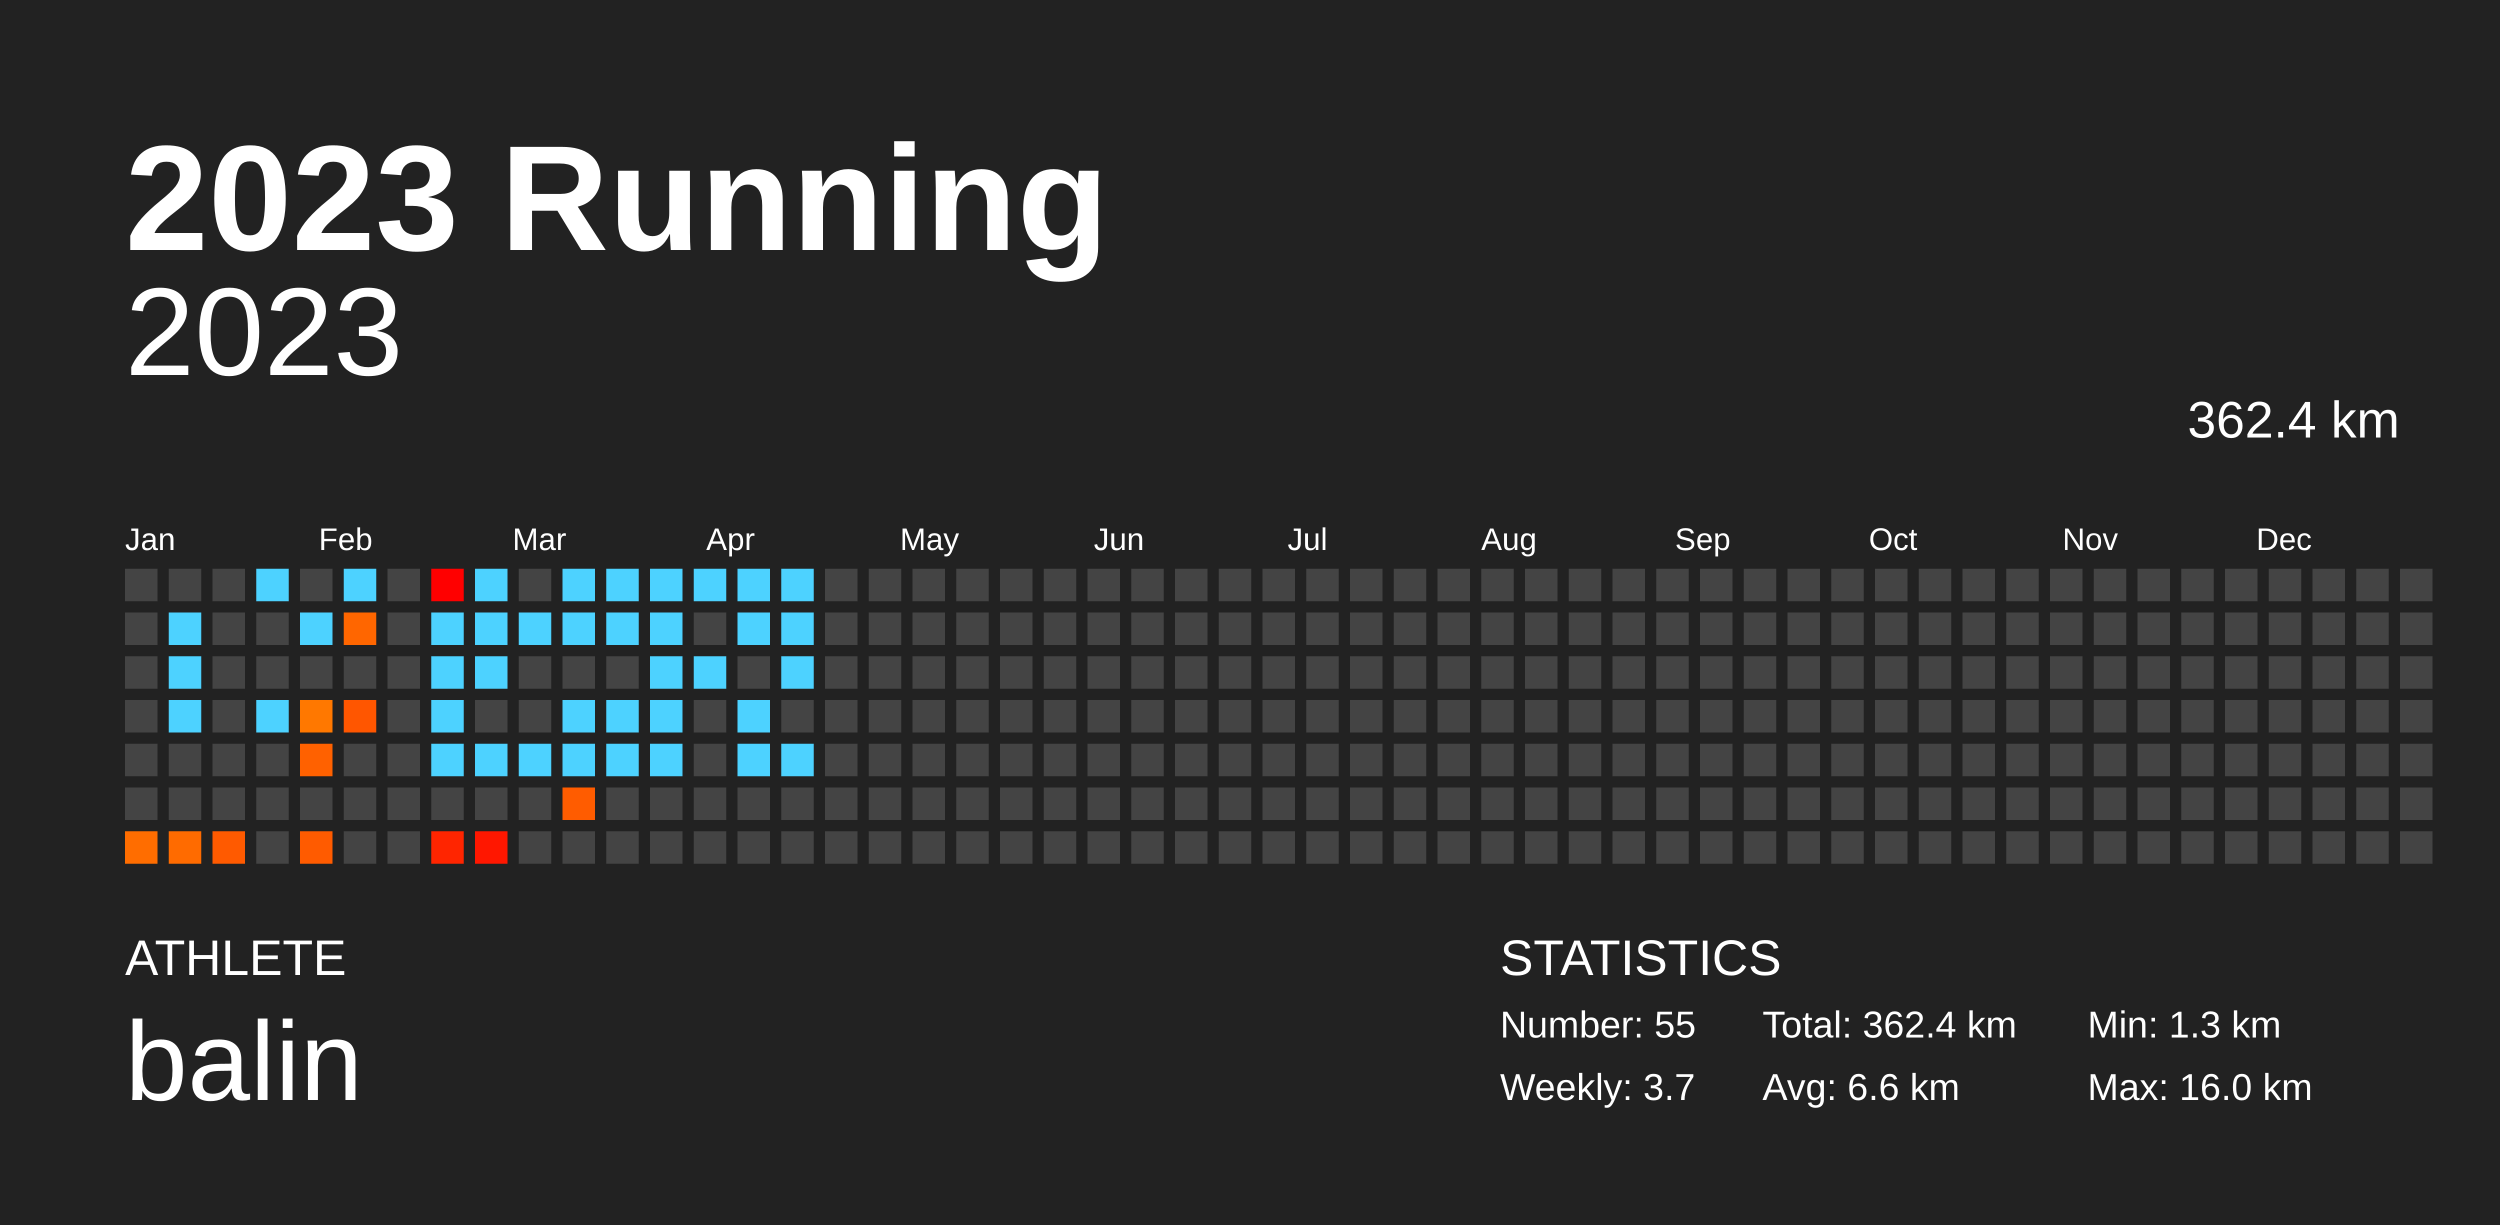
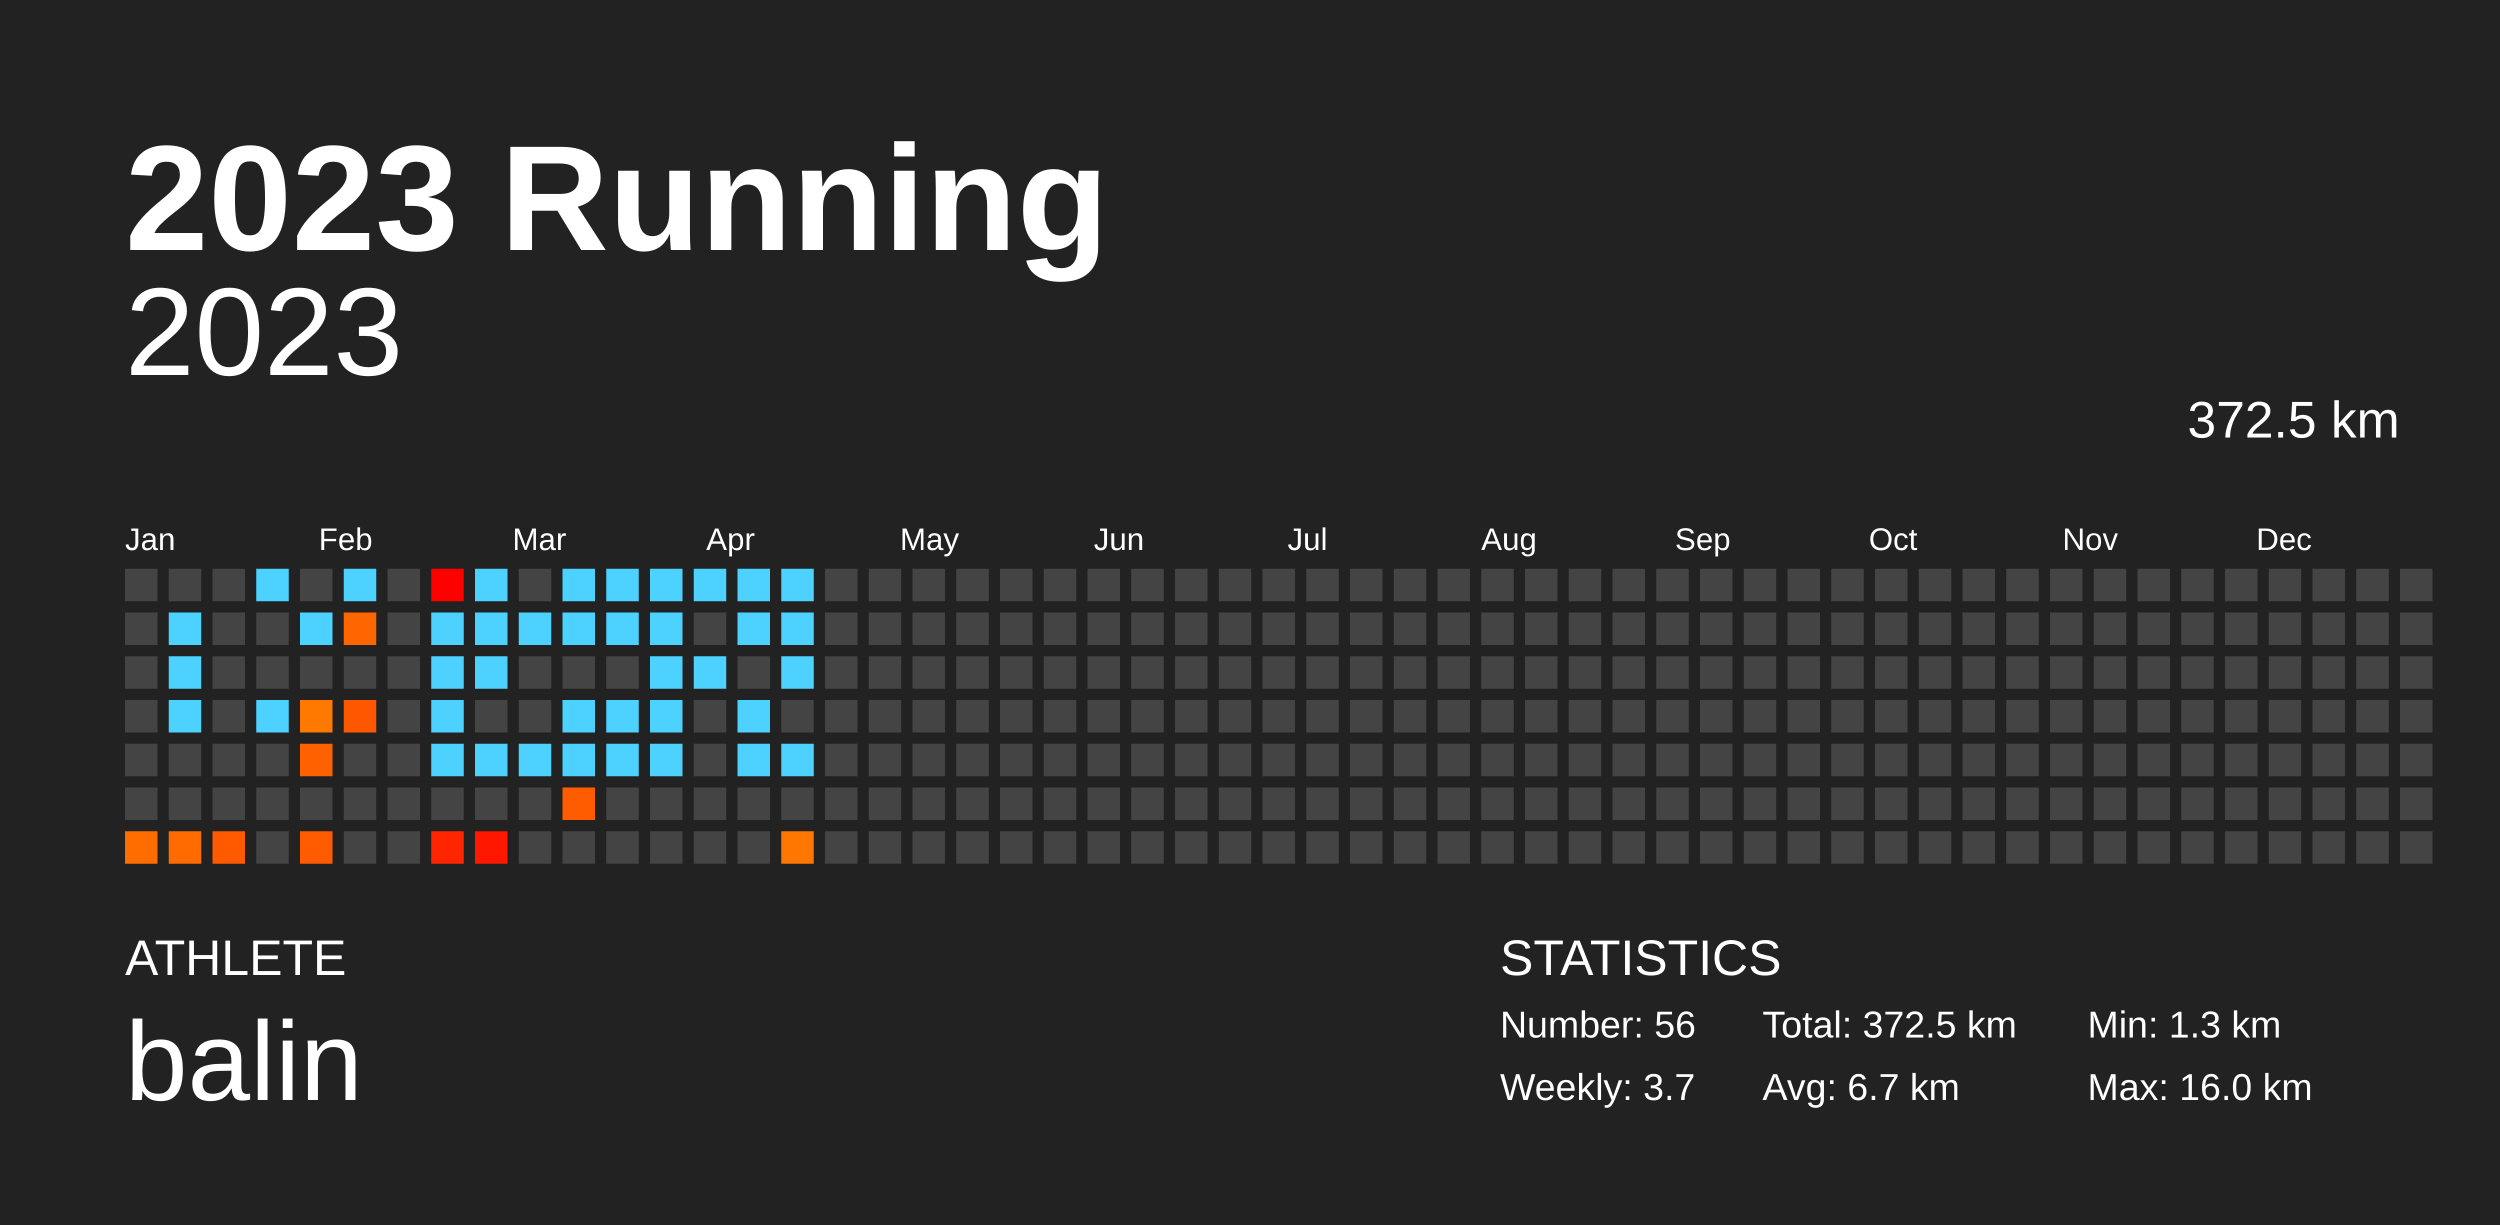
<svg xmlns="http://www.w3.org/2000/svg" baseProfile="full" height="98mm" version="1.1" viewBox="0,0,200,98" width="200mm">
  <defs />
  <rect fill="#222222" height="98" width="200" x="0" y="0" />
  <text fill="#FFFFFF" style="font-size:12px; font-family:Arial; font-weight:bold;" x="10" y="20">2023 Running</text>
  <text fill="#FFFFFF" style="font-size:4px; font-family:Arial" x="10" y="78">ATHLETE</text>
  <text fill="#FFFFFF" style="font-size:9px; font-family:Arial" x="10" y="88">balin</text>
  <text fill="#FFFFFF" style="font-size:4px; font-family:Arial" x="120" y="78">STATISTICS</text>
-   <text fill="#FFFFFF" style="font-size:3px; font-family:Arial" x="120" y="83">Number: 55</text>
+   <text fill="#FFFFFF" style="font-size:3px; font-family:Arial" x="120" y="83">Number: 56</text>
  <text fill="#FFFFFF" style="font-size:3px; font-family:Arial" x="120" y="88">Weekly: 3.7</text>
-   <text fill="#FFFFFF" style="font-size:3px; font-family:Arial" x="141" y="83">Total: 362.4 km</text>
-   <text fill="#FFFFFF" style="font-size:3px; font-family:Arial" x="141" y="88">Avg: 6.6 km</text>
+   <text fill="#FFFFFF" style="font-size:3px; font-family:Arial" x="141" y="83">Total: 372.5 km</text>
+   <text fill="#FFFFFF" style="font-size:3px; font-family:Arial" x="141" y="88">Avg: 6.7 km</text>
  <text fill="#FFFFFF" style="font-size:3px; font-family:Arial" x="167" y="83">Min: 1.3 km</text>
  <text fill="#FFFFFF" style="font-size:3px; font-family:Arial" x="167" y="88">Max: 16.0 km</text>
  <text alignment-baseline="hanging" fill="#FFFFFF" style="font-size:10.0px; font-family:Arial;" x="10" y="30">2023</text>
-   <text alignment-baseline="hanging" fill="#FFFFFF" style="font-size:4.125px; font-family:Arial;" x="175" y="35">362.4 km</text>
+   <text alignment-baseline="hanging" fill="#FFFFFF" style="font-size:4.125px; font-family:Arial;" x="175" y="35">372.5 km</text>
  <text fill="#FFFFFF" style="font-size:2.5px; font-family:Arial" x="10.0" y="44">Jan</text>
  <text fill="#FFFFFF" style="font-size:2.5px; font-family:Arial" x="25.5" y="44">Feb</text>
  <text fill="#FFFFFF" style="font-size:2.5px; font-family:Arial" x="41.0" y="44">Mar</text>
  <text fill="#FFFFFF" style="font-size:2.5px; font-family:Arial" x="56.5" y="44">Apr</text>
  <text fill="#FFFFFF" style="font-size:2.5px; font-family:Arial" x="72.0" y="44">May</text>
  <text fill="#FFFFFF" style="font-size:2.5px; font-family:Arial" x="87.5" y="44">Jun</text>
  <text fill="#FFFFFF" style="font-size:2.5px; font-family:Arial" x="103.0" y="44">Jul</text>
  <text fill="#FFFFFF" style="font-size:2.5px; font-family:Arial" x="118.5" y="44">Aug</text>
  <text fill="#FFFFFF" style="font-size:2.5px; font-family:Arial" x="134.0" y="44">Sep</text>
  <text fill="#FFFFFF" style="font-size:2.5px; font-family:Arial" x="149.5" y="44">Oct</text>
  <text fill="#FFFFFF" style="font-size:2.5px; font-family:Arial" x="165.0" y="44">Nov</text>
  <text fill="#FFFFFF" style="font-size:2.5px; font-family:Arial" x="180.5" y="44">Dec</text>
  <rect fill="#444444" height="2.6" width="2.6" x="10.0" y="45.5" />
  <rect fill="#444444" height="2.6" width="2.6" x="10.0" y="49.0" />
  <rect fill="#444444" height="2.6" width="2.6" x="10.0" y="52.5" />
  <rect fill="#444444" height="2.6" width="2.6" x="10.0" y="56.0" />
  <rect fill="#444444" height="2.6" width="2.6" x="10.0" y="59.5" />
  <rect fill="#444444" height="2.6" width="2.6" x="10.0" y="63.0" />
  <rect fill="#ff6d00" height="2.6" width="2.6" x="10.0" y="66.5" />
  <rect fill="#444444" height="2.6" width="2.6" x="13.5" y="45.5" />
  <rect fill="#4dd2ff" height="2.6" width="2.6" x="13.5" y="49.0" />
  <rect fill="#4dd2ff" height="2.6" width="2.6" x="13.5" y="52.5" />
  <rect fill="#4dd2ff" height="2.6" width="2.6" x="13.5" y="56.0" />
  <rect fill="#444444" height="2.6" width="2.6" x="13.5" y="59.5" />
  <rect fill="#444444" height="2.6" width="2.6" x="13.5" y="63.0" />
  <rect fill="#ff6b00" height="2.6" width="2.6" x="13.5" y="66.5" />
  <rect fill="#444444" height="2.6" width="2.6" x="17.0" y="45.5" />
  <rect fill="#444444" height="2.6" width="2.6" x="17.0" y="49.0" />
  <rect fill="#444444" height="2.6" width="2.6" x="17.0" y="52.5" />
  <rect fill="#444444" height="2.6" width="2.6" x="17.0" y="56.0" />
  <rect fill="#444444" height="2.6" width="2.6" x="17.0" y="59.5" />
  <rect fill="#444444" height="2.6" width="2.6" x="17.0" y="63.0" />
  <rect fill="#ff5a00" height="2.6" width="2.6" x="17.0" y="66.5" />
  <rect fill="#4dd2ff" height="2.6" width="2.6" x="20.5" y="45.5" />
  <rect fill="#444444" height="2.6" width="2.6" x="20.5" y="49.0" />
  <rect fill="#444444" height="2.6" width="2.6" x="20.5" y="52.5" />
  <rect fill="#4dd2ff" height="2.6" width="2.6" x="20.5" y="56.0" />
  <rect fill="#444444" height="2.6" width="2.6" x="20.5" y="59.5" />
  <rect fill="#444444" height="2.6" width="2.6" x="20.5" y="63.0" />
  <rect fill="#444444" height="2.6" width="2.6" x="20.5" y="66.5" />
  <rect fill="#444444" height="2.6" width="2.6" x="24.0" y="45.5" />
  <rect fill="#4dd2ff" height="2.6" width="2.6" x="24.0" y="49.0" />
  <rect fill="#444444" height="2.6" width="2.6" x="24.0" y="52.5" />
  <rect fill="#ff7800" height="2.6" width="2.6" x="24.0" y="56.0" />
  <rect fill="#ff6100" height="2.6" width="2.6" x="24.0" y="59.5" />
  <rect fill="#444444" height="2.6" width="2.6" x="24.0" y="63.0" />
  <rect fill="#ff5b00" height="2.6" width="2.6" x="24.0" y="66.5" />
  <rect fill="#4dd2ff" height="2.6" width="2.6" x="27.5" y="45.5" />
  <rect fill="#ff6600" height="2.6" width="2.6" x="27.5" y="49.0" />
  <rect fill="#444444" height="2.6" width="2.6" x="27.5" y="52.5" />
  <rect fill="#ff5600" height="2.6" width="2.6" x="27.5" y="56.0" />
  <rect fill="#444444" height="2.6" width="2.6" x="27.5" y="59.5" />
  <rect fill="#444444" height="2.6" width="2.6" x="27.5" y="63.0" />
  <rect fill="#444444" height="2.6" width="2.6" x="27.5" y="66.5" />
  <rect fill="#444444" height="2.6" width="2.6" x="31.0" y="45.5" />
  <rect fill="#444444" height="2.6" width="2.6" x="31.0" y="49.0" />
  <rect fill="#444444" height="2.6" width="2.6" x="31.0" y="52.5" />
  <rect fill="#444444" height="2.6" width="2.6" x="31.0" y="56.0" />
  <rect fill="#444444" height="2.6" width="2.6" x="31.0" y="59.5" />
  <rect fill="#444444" height="2.6" width="2.6" x="31.0" y="63.0" />
  <rect fill="#444444" height="2.6" width="2.6" x="31.0" y="66.5" />
  <rect fill="#ff0000" height="2.6" width="2.6" x="34.5" y="45.5" />
  <rect fill="#4dd2ff" height="2.6" width="2.6" x="34.5" y="49.0" />
  <rect fill="#4dd2ff" height="2.6" width="2.6" x="34.5" y="52.5" />
  <rect fill="#4dd2ff" height="2.6" width="2.6" x="34.5" y="56.0" />
  <rect fill="#4dd2ff" height="2.6" width="2.6" x="34.5" y="59.5" />
  <rect fill="#444444" height="2.6" width="2.6" x="34.5" y="63.0" />
  <rect fill="#ff2500" height="2.6" width="2.6" x="34.5" y="66.5" />
  <rect fill="#4dd2ff" height="2.6" width="2.6" x="38.0" y="45.5" />
  <rect fill="#4dd2ff" height="2.6" width="2.6" x="38.0" y="49.0" />
  <rect fill="#4dd2ff" height="2.6" width="2.6" x="38.0" y="52.5" />
  <rect fill="#444444" height="2.6" width="2.6" x="38.0" y="56.0" />
  <rect fill="#4dd2ff" height="2.6" width="2.6" x="38.0" y="59.5" />
  <rect fill="#444444" height="2.6" width="2.6" x="38.0" y="63.0" />
  <rect fill="#ff1700" height="2.6" width="2.6" x="38.0" y="66.5" />
  <rect fill="#444444" height="2.6" width="2.6" x="41.5" y="45.5" />
  <rect fill="#4dd2ff" height="2.6" width="2.6" x="41.5" y="49.0" />
  <rect fill="#444444" height="2.6" width="2.6" x="41.5" y="52.5" />
  <rect fill="#444444" height="2.6" width="2.6" x="41.5" y="56.0" />
  <rect fill="#4dd2ff" height="2.6" width="2.6" x="41.5" y="59.5" />
  <rect fill="#444444" height="2.6" width="2.6" x="41.5" y="63.0" />
  <rect fill="#444444" height="2.6" width="2.6" x="41.5" y="66.5" />
  <rect fill="#4dd2ff" height="2.6" width="2.6" x="45.0" y="45.5" />
  <rect fill="#4dd2ff" height="2.6" width="2.6" x="45.0" y="49.0" />
  <rect fill="#444444" height="2.6" width="2.6" x="45.0" y="52.5" />
  <rect fill="#4dd2ff" height="2.6" width="2.6" x="45.0" y="56.0" />
  <rect fill="#4dd2ff" height="2.6" width="2.6" x="45.0" y="59.5" />
  <rect fill="#ff5c00" height="2.6" width="2.6" x="45.0" y="63.0" />
  <rect fill="#444444" height="2.6" width="2.6" x="45.0" y="66.5" />
  <rect fill="#4dd2ff" height="2.6" width="2.6" x="48.5" y="45.5" />
  <rect fill="#4dd2ff" height="2.6" width="2.6" x="48.5" y="49.0" />
  <rect fill="#444444" height="2.6" width="2.6" x="48.5" y="52.5" />
  <rect fill="#4dd2ff" height="2.6" width="2.6" x="48.5" y="56.0" />
  <rect fill="#4dd2ff" height="2.6" width="2.6" x="48.5" y="59.5" />
  <rect fill="#444444" height="2.6" width="2.6" x="48.5" y="63.0" />
  <rect fill="#444444" height="2.6" width="2.6" x="48.5" y="66.5" />
  <rect fill="#4dd2ff" height="2.6" width="2.6" x="52.0" y="45.5" />
  <rect fill="#4dd2ff" height="2.6" width="2.6" x="52.0" y="49.0" />
  <rect fill="#4dd2ff" height="2.6" width="2.6" x="52.0" y="52.5" />
  <rect fill="#4dd2ff" height="2.6" width="2.6" x="52.0" y="56.0" />
  <rect fill="#4dd2ff" height="2.6" width="2.6" x="52.0" y="59.5" />
  <rect fill="#444444" height="2.6" width="2.6" x="52.0" y="63.0" />
  <rect fill="#444444" height="2.6" width="2.6" x="52.0" y="66.5" />
  <rect fill="#4dd2ff" height="2.6" width="2.6" x="55.5" y="45.5" />
  <rect fill="#444444" height="2.6" width="2.6" x="55.5" y="49.0" />
  <rect fill="#4dd2ff" height="2.6" width="2.6" x="55.5" y="52.5" />
  <rect fill="#444444" height="2.6" width="2.6" x="55.5" y="56.0" />
  <rect fill="#444444" height="2.6" width="2.6" x="55.5" y="59.5" />
  <rect fill="#444444" height="2.6" width="2.6" x="55.5" y="63.0" />
  <rect fill="#444444" height="2.6" width="2.6" x="55.5" y="66.5" />
  <rect fill="#4dd2ff" height="2.6" width="2.6" x="59.0" y="45.5" />
  <rect fill="#4dd2ff" height="2.6" width="2.6" x="59.0" y="49.0" />
  <rect fill="#444444" height="2.6" width="2.6" x="59.0" y="52.5" />
  <rect fill="#4dd2ff" height="2.6" width="2.6" x="59.0" y="56.0" />
  <rect fill="#4dd2ff" height="2.6" width="2.6" x="59.0" y="59.5" />
  <rect fill="#444444" height="2.6" width="2.6" x="59.0" y="63.0" />
  <rect fill="#444444" height="2.6" width="2.6" x="59.0" y="66.5" />
  <rect fill="#4dd2ff" height="2.6" width="2.6" x="62.5" y="45.5" />
  <rect fill="#4dd2ff" height="2.6" width="2.6" x="62.5" y="49.0" />
  <rect fill="#4dd2ff" height="2.6" width="2.6" x="62.5" y="52.5" />
  <rect fill="#444444" height="2.6" width="2.6" x="62.5" y="56.0" />
  <rect fill="#4dd2ff" height="2.6" width="2.6" x="62.5" y="59.5" />
  <rect fill="#444444" height="2.6" width="2.6" x="62.5" y="63.0" />
-   <rect fill="#444444" height="2.6" width="2.6" x="62.5" y="66.5" />
+   <rect fill="#ff7700" height="2.6" width="2.6" x="62.5" y="66.5" />
  <rect fill="#444444" height="2.6" width="2.6" x="66.0" y="45.5" />
  <rect fill="#444444" height="2.6" width="2.6" x="66.0" y="49.0" />
  <rect fill="#444444" height="2.6" width="2.6" x="66.0" y="52.5" />
  <rect fill="#444444" height="2.6" width="2.6" x="66.0" y="56.0" />
  <rect fill="#444444" height="2.6" width="2.6" x="66.0" y="59.5" />
  <rect fill="#444444" height="2.6" width="2.6" x="66.0" y="63.0" />
  <rect fill="#444444" height="2.6" width="2.6" x="66.0" y="66.5" />
  <rect fill="#444444" height="2.6" width="2.6" x="69.5" y="45.5" />
  <rect fill="#444444" height="2.6" width="2.6" x="69.5" y="49.0" />
  <rect fill="#444444" height="2.6" width="2.6" x="69.5" y="52.5" />
  <rect fill="#444444" height="2.6" width="2.6" x="69.5" y="56.0" />
  <rect fill="#444444" height="2.6" width="2.6" x="69.5" y="59.5" />
  <rect fill="#444444" height="2.6" width="2.6" x="69.5" y="63.0" />
  <rect fill="#444444" height="2.6" width="2.6" x="69.5" y="66.5" />
  <rect fill="#444444" height="2.6" width="2.6" x="73.0" y="45.5" />
  <rect fill="#444444" height="2.6" width="2.6" x="73.0" y="49.0" />
  <rect fill="#444444" height="2.6" width="2.6" x="73.0" y="52.5" />
  <rect fill="#444444" height="2.6" width="2.6" x="73.0" y="56.0" />
  <rect fill="#444444" height="2.6" width="2.6" x="73.0" y="59.5" />
  <rect fill="#444444" height="2.6" width="2.6" x="73.0" y="63.0" />
  <rect fill="#444444" height="2.6" width="2.6" x="73.0" y="66.5" />
  <rect fill="#444444" height="2.6" width="2.6" x="76.5" y="45.5" />
  <rect fill="#444444" height="2.6" width="2.6" x="76.5" y="49.0" />
  <rect fill="#444444" height="2.6" width="2.6" x="76.5" y="52.5" />
  <rect fill="#444444" height="2.6" width="2.6" x="76.5" y="56.0" />
  <rect fill="#444444" height="2.6" width="2.6" x="76.5" y="59.5" />
  <rect fill="#444444" height="2.6" width="2.6" x="76.5" y="63.0" />
  <rect fill="#444444" height="2.6" width="2.6" x="76.5" y="66.5" />
  <rect fill="#444444" height="2.6" width="2.6" x="80.0" y="45.5" />
  <rect fill="#444444" height="2.6" width="2.6" x="80.0" y="49.0" />
  <rect fill="#444444" height="2.6" width="2.6" x="80.0" y="52.5" />
  <rect fill="#444444" height="2.6" width="2.6" x="80.0" y="56.0" />
  <rect fill="#444444" height="2.6" width="2.6" x="80.0" y="59.5" />
  <rect fill="#444444" height="2.6" width="2.6" x="80.0" y="63.0" />
  <rect fill="#444444" height="2.6" width="2.6" x="80.0" y="66.5" />
  <rect fill="#444444" height="2.6" width="2.6" x="83.5" y="45.5" />
  <rect fill="#444444" height="2.6" width="2.6" x="83.5" y="49.0" />
  <rect fill="#444444" height="2.6" width="2.6" x="83.5" y="52.5" />
  <rect fill="#444444" height="2.6" width="2.6" x="83.5" y="56.0" />
  <rect fill="#444444" height="2.6" width="2.6" x="83.5" y="59.5" />
  <rect fill="#444444" height="2.6" width="2.6" x="83.5" y="63.0" />
  <rect fill="#444444" height="2.6" width="2.6" x="83.5" y="66.5" />
  <rect fill="#444444" height="2.6" width="2.6" x="87.0" y="45.5" />
  <rect fill="#444444" height="2.6" width="2.6" x="87.0" y="49.0" />
  <rect fill="#444444" height="2.6" width="2.6" x="87.0" y="52.5" />
  <rect fill="#444444" height="2.6" width="2.6" x="87.0" y="56.0" />
  <rect fill="#444444" height="2.6" width="2.6" x="87.0" y="59.5" />
  <rect fill="#444444" height="2.6" width="2.6" x="87.0" y="63.0" />
  <rect fill="#444444" height="2.6" width="2.6" x="87.0" y="66.5" />
  <rect fill="#444444" height="2.6" width="2.6" x="90.5" y="45.5" />
  <rect fill="#444444" height="2.6" width="2.6" x="90.5" y="49.0" />
  <rect fill="#444444" height="2.6" width="2.6" x="90.5" y="52.5" />
  <rect fill="#444444" height="2.6" width="2.6" x="90.5" y="56.0" />
  <rect fill="#444444" height="2.6" width="2.6" x="90.5" y="59.5" />
  <rect fill="#444444" height="2.6" width="2.6" x="90.5" y="63.0" />
  <rect fill="#444444" height="2.6" width="2.6" x="90.5" y="66.5" />
  <rect fill="#444444" height="2.6" width="2.6" x="94.0" y="45.5" />
  <rect fill="#444444" height="2.6" width="2.6" x="94.0" y="49.0" />
  <rect fill="#444444" height="2.6" width="2.6" x="94.0" y="52.5" />
  <rect fill="#444444" height="2.6" width="2.6" x="94.0" y="56.0" />
  <rect fill="#444444" height="2.6" width="2.6" x="94.0" y="59.5" />
  <rect fill="#444444" height="2.6" width="2.6" x="94.0" y="63.0" />
  <rect fill="#444444" height="2.6" width="2.6" x="94.0" y="66.5" />
  <rect fill="#444444" height="2.6" width="2.6" x="97.5" y="45.5" />
  <rect fill="#444444" height="2.6" width="2.6" x="97.5" y="49.0" />
  <rect fill="#444444" height="2.6" width="2.6" x="97.5" y="52.5" />
  <rect fill="#444444" height="2.6" width="2.6" x="97.5" y="56.0" />
  <rect fill="#444444" height="2.6" width="2.6" x="97.5" y="59.5" />
  <rect fill="#444444" height="2.6" width="2.6" x="97.5" y="63.0" />
  <rect fill="#444444" height="2.6" width="2.6" x="97.5" y="66.5" />
  <rect fill="#444444" height="2.6" width="2.6" x="101.0" y="45.5" />
  <rect fill="#444444" height="2.6" width="2.6" x="101.0" y="49.0" />
  <rect fill="#444444" height="2.6" width="2.6" x="101.0" y="52.5" />
  <rect fill="#444444" height="2.6" width="2.6" x="101.0" y="56.0" />
  <rect fill="#444444" height="2.6" width="2.6" x="101.0" y="59.5" />
  <rect fill="#444444" height="2.6" width="2.6" x="101.0" y="63.0" />
  <rect fill="#444444" height="2.6" width="2.6" x="101.0" y="66.5" />
  <rect fill="#444444" height="2.6" width="2.6" x="104.5" y="45.5" />
  <rect fill="#444444" height="2.6" width="2.6" x="104.5" y="49.0" />
  <rect fill="#444444" height="2.6" width="2.6" x="104.5" y="52.5" />
  <rect fill="#444444" height="2.6" width="2.6" x="104.5" y="56.0" />
  <rect fill="#444444" height="2.6" width="2.6" x="104.5" y="59.5" />
  <rect fill="#444444" height="2.6" width="2.6" x="104.5" y="63.0" />
  <rect fill="#444444" height="2.6" width="2.6" x="104.5" y="66.5" />
  <rect fill="#444444" height="2.6" width="2.6" x="108.0" y="45.5" />
  <rect fill="#444444" height="2.6" width="2.6" x="108.0" y="49.0" />
  <rect fill="#444444" height="2.6" width="2.6" x="108.0" y="52.5" />
  <rect fill="#444444" height="2.6" width="2.6" x="108.0" y="56.0" />
  <rect fill="#444444" height="2.6" width="2.6" x="108.0" y="59.5" />
  <rect fill="#444444" height="2.6" width="2.6" x="108.0" y="63.0" />
  <rect fill="#444444" height="2.6" width="2.6" x="108.0" y="66.5" />
  <rect fill="#444444" height="2.6" width="2.6" x="111.5" y="45.5" />
  <rect fill="#444444" height="2.6" width="2.6" x="111.5" y="49.0" />
  <rect fill="#444444" height="2.6" width="2.6" x="111.5" y="52.5" />
  <rect fill="#444444" height="2.6" width="2.6" x="111.5" y="56.0" />
  <rect fill="#444444" height="2.6" width="2.6" x="111.5" y="59.5" />
  <rect fill="#444444" height="2.6" width="2.6" x="111.5" y="63.0" />
  <rect fill="#444444" height="2.6" width="2.6" x="111.5" y="66.5" />
  <rect fill="#444444" height="2.6" width="2.6" x="115.0" y="45.5" />
  <rect fill="#444444" height="2.6" width="2.6" x="115.0" y="49.0" />
  <rect fill="#444444" height="2.6" width="2.6" x="115.0" y="52.5" />
  <rect fill="#444444" height="2.6" width="2.6" x="115.0" y="56.0" />
  <rect fill="#444444" height="2.6" width="2.6" x="115.0" y="59.5" />
  <rect fill="#444444" height="2.6" width="2.6" x="115.0" y="63.0" />
  <rect fill="#444444" height="2.6" width="2.6" x="115.0" y="66.5" />
  <rect fill="#444444" height="2.6" width="2.6" x="118.5" y="45.5" />
  <rect fill="#444444" height="2.6" width="2.6" x="118.5" y="49.0" />
  <rect fill="#444444" height="2.6" width="2.6" x="118.5" y="52.5" />
  <rect fill="#444444" height="2.6" width="2.6" x="118.5" y="56.0" />
  <rect fill="#444444" height="2.6" width="2.6" x="118.5" y="59.5" />
  <rect fill="#444444" height="2.6" width="2.6" x="118.5" y="63.0" />
  <rect fill="#444444" height="2.6" width="2.6" x="118.5" y="66.5" />
  <rect fill="#444444" height="2.6" width="2.6" x="122.0" y="45.5" />
  <rect fill="#444444" height="2.6" width="2.6" x="122.0" y="49.0" />
  <rect fill="#444444" height="2.6" width="2.6" x="122.0" y="52.5" />
  <rect fill="#444444" height="2.6" width="2.6" x="122.0" y="56.0" />
  <rect fill="#444444" height="2.6" width="2.6" x="122.0" y="59.5" />
  <rect fill="#444444" height="2.6" width="2.6" x="122.0" y="63.0" />
  <rect fill="#444444" height="2.6" width="2.6" x="122.0" y="66.5" />
  <rect fill="#444444" height="2.6" width="2.6" x="125.5" y="45.5" />
  <rect fill="#444444" height="2.6" width="2.6" x="125.5" y="49.0" />
  <rect fill="#444444" height="2.6" width="2.6" x="125.5" y="52.5" />
  <rect fill="#444444" height="2.6" width="2.6" x="125.5" y="56.0" />
  <rect fill="#444444" height="2.6" width="2.6" x="125.5" y="59.5" />
  <rect fill="#444444" height="2.6" width="2.6" x="125.5" y="63.0" />
  <rect fill="#444444" height="2.6" width="2.6" x="125.5" y="66.5" />
  <rect fill="#444444" height="2.6" width="2.6" x="129.0" y="45.5" />
  <rect fill="#444444" height="2.6" width="2.6" x="129.0" y="49.0" />
  <rect fill="#444444" height="2.6" width="2.6" x="129.0" y="52.5" />
  <rect fill="#444444" height="2.6" width="2.6" x="129.0" y="56.0" />
  <rect fill="#444444" height="2.6" width="2.6" x="129.0" y="59.5" />
  <rect fill="#444444" height="2.6" width="2.6" x="129.0" y="63.0" />
  <rect fill="#444444" height="2.6" width="2.6" x="129.0" y="66.5" />
  <rect fill="#444444" height="2.6" width="2.6" x="132.5" y="45.5" />
  <rect fill="#444444" height="2.6" width="2.6" x="132.5" y="49.0" />
  <rect fill="#444444" height="2.6" width="2.6" x="132.5" y="52.5" />
  <rect fill="#444444" height="2.6" width="2.6" x="132.5" y="56.0" />
  <rect fill="#444444" height="2.6" width="2.6" x="132.5" y="59.5" />
  <rect fill="#444444" height="2.6" width="2.6" x="132.5" y="63.0" />
  <rect fill="#444444" height="2.6" width="2.6" x="132.5" y="66.5" />
  <rect fill="#444444" height="2.6" width="2.6" x="136.0" y="45.5" />
  <rect fill="#444444" height="2.6" width="2.6" x="136.0" y="49.0" />
  <rect fill="#444444" height="2.6" width="2.6" x="136.0" y="52.5" />
  <rect fill="#444444" height="2.6" width="2.6" x="136.0" y="56.0" />
  <rect fill="#444444" height="2.6" width="2.6" x="136.0" y="59.5" />
  <rect fill="#444444" height="2.6" width="2.6" x="136.0" y="63.0" />
  <rect fill="#444444" height="2.6" width="2.6" x="136.0" y="66.5" />
  <rect fill="#444444" height="2.6" width="2.6" x="139.5" y="45.5" />
  <rect fill="#444444" height="2.6" width="2.6" x="139.5" y="49.0" />
  <rect fill="#444444" height="2.6" width="2.6" x="139.5" y="52.5" />
  <rect fill="#444444" height="2.6" width="2.6" x="139.5" y="56.0" />
  <rect fill="#444444" height="2.6" width="2.6" x="139.5" y="59.5" />
  <rect fill="#444444" height="2.6" width="2.6" x="139.5" y="63.0" />
  <rect fill="#444444" height="2.6" width="2.6" x="139.5" y="66.5" />
  <rect fill="#444444" height="2.6" width="2.6" x="143.0" y="45.5" />
  <rect fill="#444444" height="2.6" width="2.6" x="143.0" y="49.0" />
  <rect fill="#444444" height="2.6" width="2.6" x="143.0" y="52.5" />
  <rect fill="#444444" height="2.6" width="2.6" x="143.0" y="56.0" />
  <rect fill="#444444" height="2.6" width="2.6" x="143.0" y="59.5" />
  <rect fill="#444444" height="2.6" width="2.6" x="143.0" y="63.0" />
  <rect fill="#444444" height="2.6" width="2.6" x="143.0" y="66.5" />
  <rect fill="#444444" height="2.6" width="2.6" x="146.5" y="45.5" />
  <rect fill="#444444" height="2.6" width="2.6" x="146.5" y="49.0" />
  <rect fill="#444444" height="2.6" width="2.6" x="146.5" y="52.5" />
  <rect fill="#444444" height="2.6" width="2.6" x="146.5" y="56.0" />
  <rect fill="#444444" height="2.6" width="2.6" x="146.5" y="59.5" />
  <rect fill="#444444" height="2.6" width="2.6" x="146.5" y="63.0" />
  <rect fill="#444444" height="2.6" width="2.6" x="146.5" y="66.5" />
  <rect fill="#444444" height="2.6" width="2.6" x="150.0" y="45.5" />
  <rect fill="#444444" height="2.6" width="2.6" x="150.0" y="49.0" />
  <rect fill="#444444" height="2.6" width="2.6" x="150.0" y="52.5" />
  <rect fill="#444444" height="2.6" width="2.6" x="150.0" y="56.0" />
  <rect fill="#444444" height="2.6" width="2.6" x="150.0" y="59.5" />
  <rect fill="#444444" height="2.6" width="2.6" x="150.0" y="63.0" />
  <rect fill="#444444" height="2.6" width="2.6" x="150.0" y="66.5" />
  <rect fill="#444444" height="2.6" width="2.6" x="153.5" y="45.5" />
  <rect fill="#444444" height="2.6" width="2.6" x="153.5" y="49.0" />
  <rect fill="#444444" height="2.6" width="2.6" x="153.5" y="52.5" />
  <rect fill="#444444" height="2.6" width="2.6" x="153.5" y="56.0" />
  <rect fill="#444444" height="2.6" width="2.6" x="153.5" y="59.5" />
  <rect fill="#444444" height="2.6" width="2.6" x="153.5" y="63.0" />
  <rect fill="#444444" height="2.6" width="2.6" x="153.5" y="66.5" />
  <rect fill="#444444" height="2.6" width="2.6" x="157.0" y="45.5" />
  <rect fill="#444444" height="2.6" width="2.6" x="157.0" y="49.0" />
  <rect fill="#444444" height="2.6" width="2.6" x="157.0" y="52.5" />
  <rect fill="#444444" height="2.6" width="2.6" x="157.0" y="56.0" />
  <rect fill="#444444" height="2.6" width="2.6" x="157.0" y="59.5" />
  <rect fill="#444444" height="2.6" width="2.6" x="157.0" y="63.0" />
  <rect fill="#444444" height="2.6" width="2.6" x="157.0" y="66.5" />
  <rect fill="#444444" height="2.6" width="2.6" x="160.5" y="45.5" />
  <rect fill="#444444" height="2.6" width="2.6" x="160.5" y="49.0" />
  <rect fill="#444444" height="2.6" width="2.6" x="160.5" y="52.5" />
  <rect fill="#444444" height="2.6" width="2.6" x="160.5" y="56.0" />
  <rect fill="#444444" height="2.6" width="2.6" x="160.5" y="59.5" />
  <rect fill="#444444" height="2.6" width="2.6" x="160.5" y="63.0" />
  <rect fill="#444444" height="2.6" width="2.6" x="160.5" y="66.5" />
  <rect fill="#444444" height="2.6" width="2.6" x="164.0" y="45.5" />
  <rect fill="#444444" height="2.6" width="2.6" x="164.0" y="49.0" />
  <rect fill="#444444" height="2.6" width="2.6" x="164.0" y="52.5" />
  <rect fill="#444444" height="2.6" width="2.6" x="164.0" y="56.0" />
  <rect fill="#444444" height="2.6" width="2.6" x="164.0" y="59.5" />
  <rect fill="#444444" height="2.6" width="2.6" x="164.0" y="63.0" />
  <rect fill="#444444" height="2.6" width="2.6" x="164.0" y="66.5" />
  <rect fill="#444444" height="2.6" width="2.6" x="167.5" y="45.5" />
  <rect fill="#444444" height="2.6" width="2.6" x="167.5" y="49.0" />
  <rect fill="#444444" height="2.6" width="2.6" x="167.5" y="52.5" />
  <rect fill="#444444" height="2.6" width="2.6" x="167.5" y="56.0" />
  <rect fill="#444444" height="2.6" width="2.6" x="167.5" y="59.5" />
  <rect fill="#444444" height="2.6" width="2.6" x="167.5" y="63.0" />
  <rect fill="#444444" height="2.6" width="2.6" x="167.5" y="66.5" />
  <rect fill="#444444" height="2.6" width="2.6" x="171.0" y="45.5" />
  <rect fill="#444444" height="2.6" width="2.6" x="171.0" y="49.0" />
  <rect fill="#444444" height="2.6" width="2.6" x="171.0" y="52.5" />
  <rect fill="#444444" height="2.6" width="2.6" x="171.0" y="56.0" />
  <rect fill="#444444" height="2.6" width="2.6" x="171.0" y="59.5" />
  <rect fill="#444444" height="2.6" width="2.6" x="171.0" y="63.0" />
  <rect fill="#444444" height="2.6" width="2.6" x="171.0" y="66.5" />
  <rect fill="#444444" height="2.6" width="2.6" x="174.5" y="45.5" />
  <rect fill="#444444" height="2.6" width="2.6" x="174.5" y="49.0" />
  <rect fill="#444444" height="2.6" width="2.6" x="174.5" y="52.5" />
  <rect fill="#444444" height="2.6" width="2.6" x="174.5" y="56.0" />
  <rect fill="#444444" height="2.6" width="2.6" x="174.5" y="59.5" />
  <rect fill="#444444" height="2.6" width="2.6" x="174.5" y="63.0" />
  <rect fill="#444444" height="2.6" width="2.6" x="174.5" y="66.5" />
  <rect fill="#444444" height="2.6" width="2.6" x="178.0" y="45.5" />
  <rect fill="#444444" height="2.6" width="2.6" x="178.0" y="49.0" />
  <rect fill="#444444" height="2.6" width="2.6" x="178.0" y="52.5" />
  <rect fill="#444444" height="2.6" width="2.6" x="178.0" y="56.0" />
  <rect fill="#444444" height="2.6" width="2.6" x="178.0" y="59.5" />
  <rect fill="#444444" height="2.6" width="2.6" x="178.0" y="63.0" />
  <rect fill="#444444" height="2.6" width="2.6" x="178.0" y="66.5" />
  <rect fill="#444444" height="2.6" width="2.6" x="181.5" y="45.5" />
  <rect fill="#444444" height="2.6" width="2.6" x="181.5" y="49.0" />
  <rect fill="#444444" height="2.6" width="2.6" x="181.5" y="52.5" />
  <rect fill="#444444" height="2.6" width="2.6" x="181.5" y="56.0" />
  <rect fill="#444444" height="2.6" width="2.6" x="181.5" y="59.5" />
  <rect fill="#444444" height="2.6" width="2.6" x="181.5" y="63.0" />
  <rect fill="#444444" height="2.6" width="2.6" x="181.5" y="66.5" />
  <rect fill="#444444" height="2.6" width="2.6" x="185.0" y="45.5" />
  <rect fill="#444444" height="2.6" width="2.6" x="185.0" y="49.0" />
  <rect fill="#444444" height="2.6" width="2.6" x="185.0" y="52.5" />
  <rect fill="#444444" height="2.6" width="2.6" x="185.0" y="56.0" />
  <rect fill="#444444" height="2.6" width="2.6" x="185.0" y="59.5" />
  <rect fill="#444444" height="2.6" width="2.6" x="185.0" y="63.0" />
  <rect fill="#444444" height="2.6" width="2.6" x="185.0" y="66.5" />
  <rect fill="#444444" height="2.6" width="2.6" x="188.5" y="45.5" />
  <rect fill="#444444" height="2.6" width="2.6" x="188.5" y="49.0" />
  <rect fill="#444444" height="2.6" width="2.6" x="188.5" y="52.5" />
  <rect fill="#444444" height="2.6" width="2.6" x="188.5" y="56.0" />
  <rect fill="#444444" height="2.6" width="2.6" x="188.5" y="59.5" />
  <rect fill="#444444" height="2.6" width="2.6" x="188.5" y="63.0" />
  <rect fill="#444444" height="2.6" width="2.6" x="188.5" y="66.5" />
  <rect fill="#444444" height="2.6" width="2.6" x="192.0" y="45.5" />
  <rect fill="#444444" height="2.6" width="2.6" x="192.0" y="49.0" />
  <rect fill="#444444" height="2.6" width="2.6" x="192.0" y="52.5" />
  <rect fill="#444444" height="2.6" width="2.6" x="192.0" y="56.0" />
  <rect fill="#444444" height="2.6" width="2.6" x="192.0" y="59.5" />
  <rect fill="#444444" height="2.6" width="2.6" x="192.0" y="63.0" />
  <rect fill="#444444" height="2.6" width="2.6" x="192.0" y="66.5" />
</svg>
